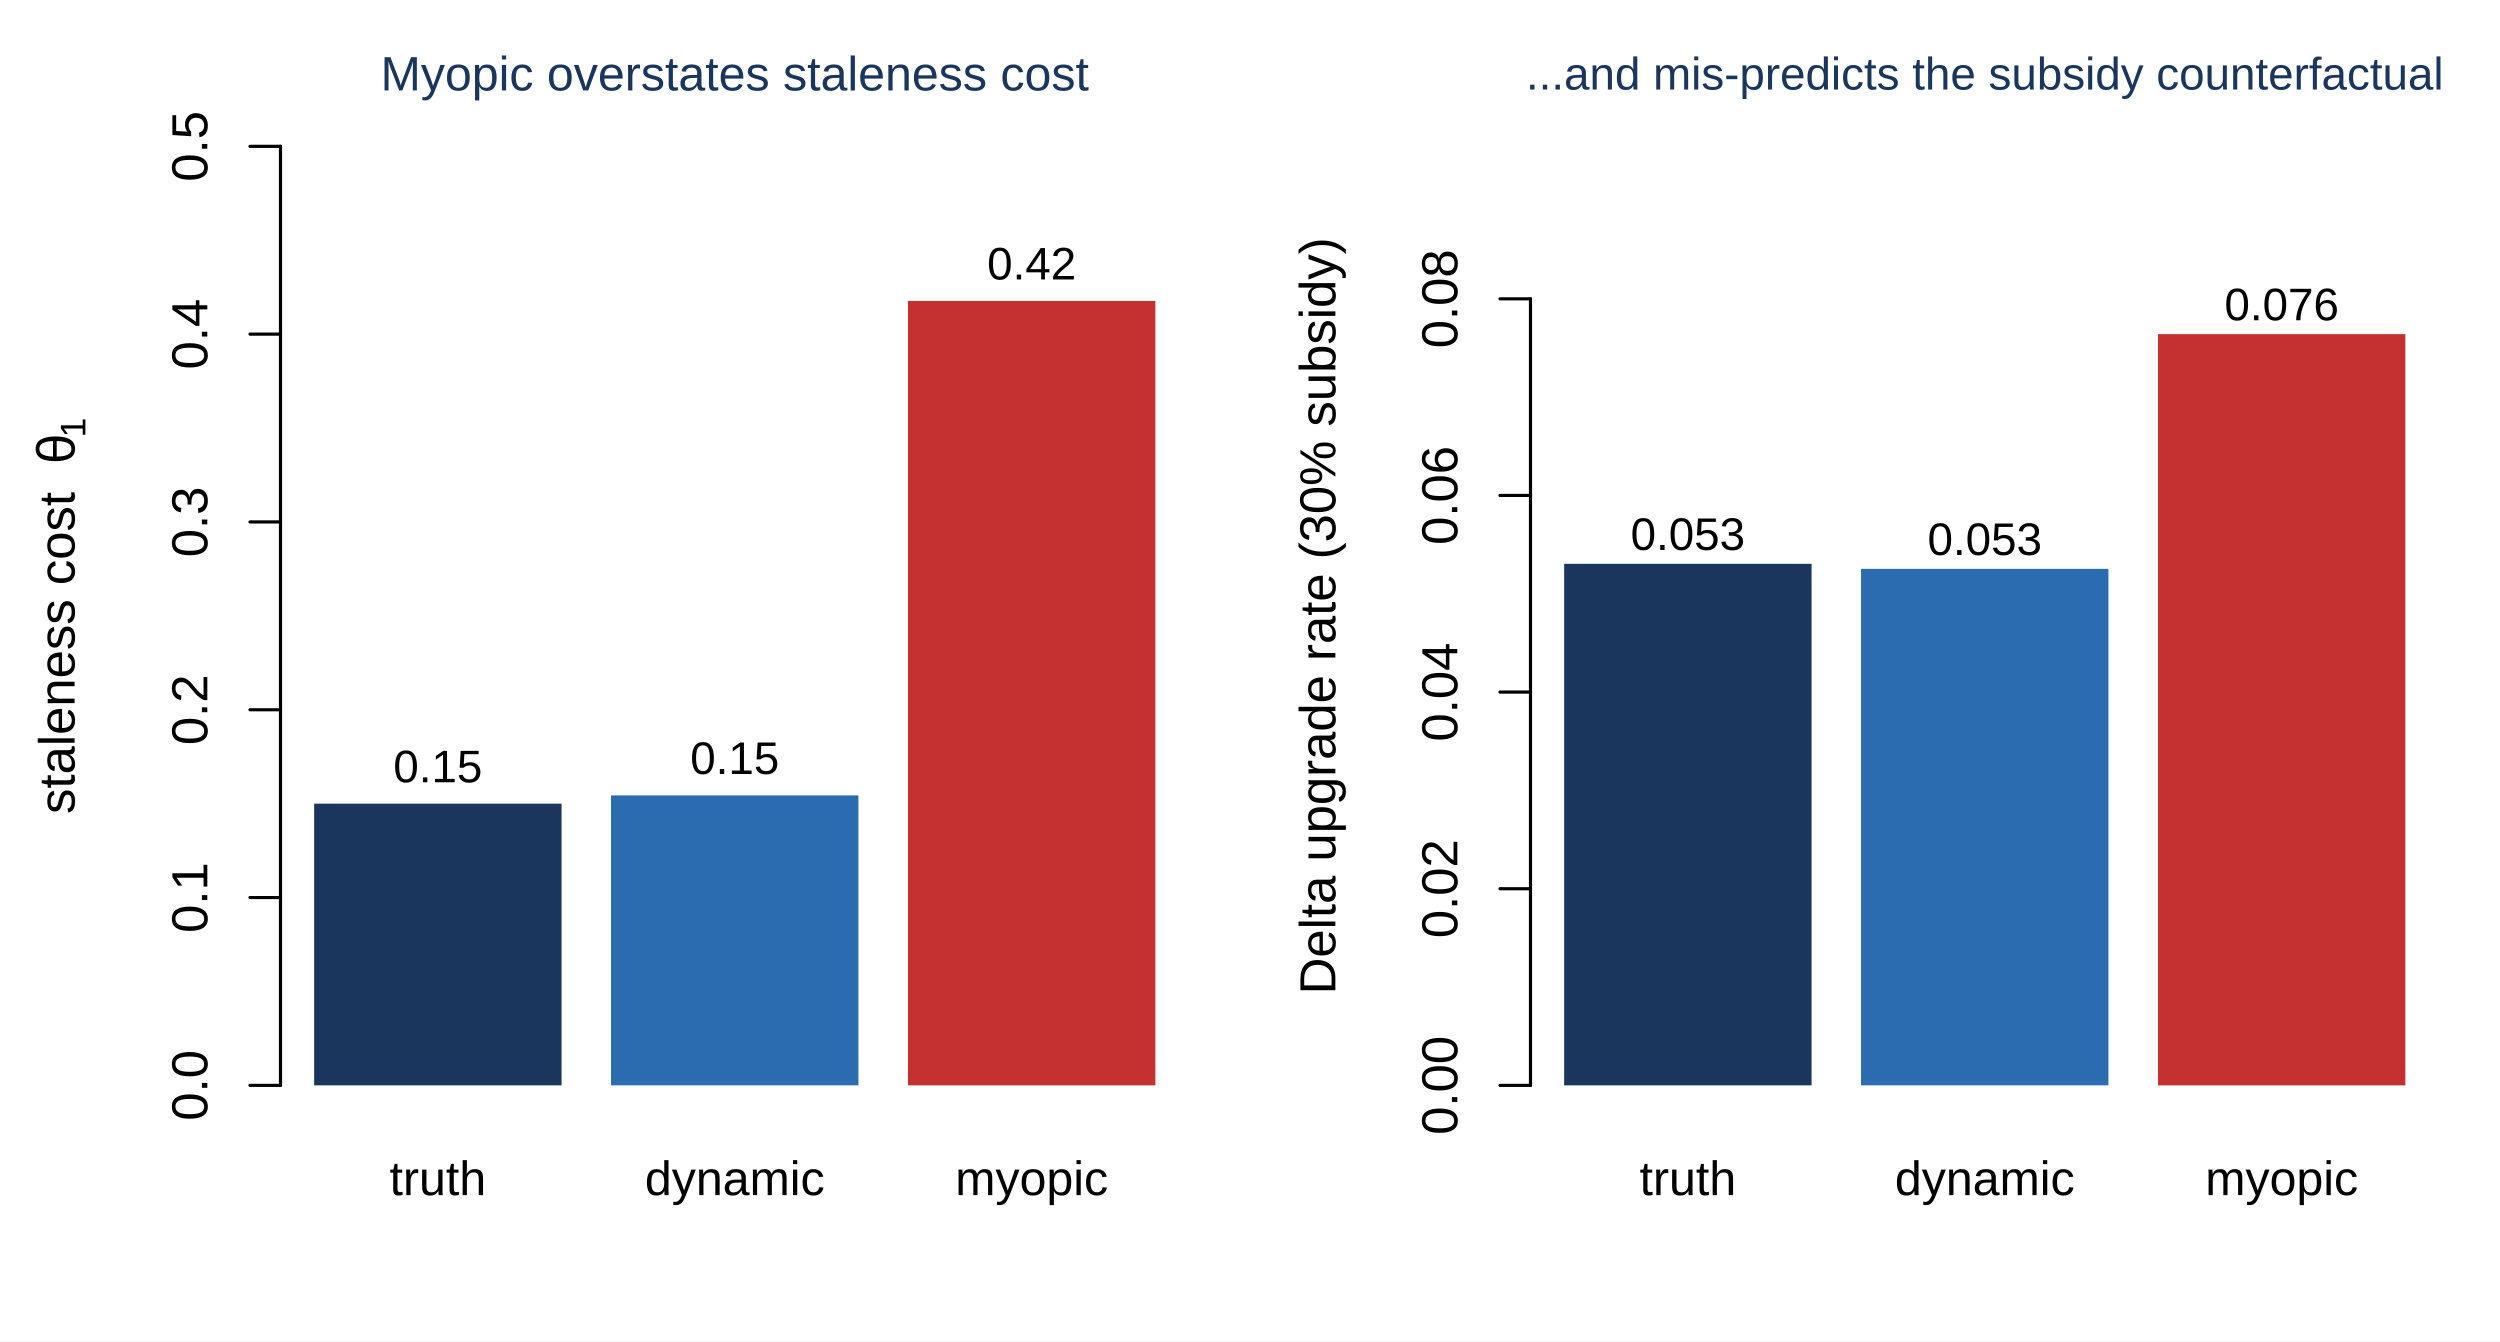
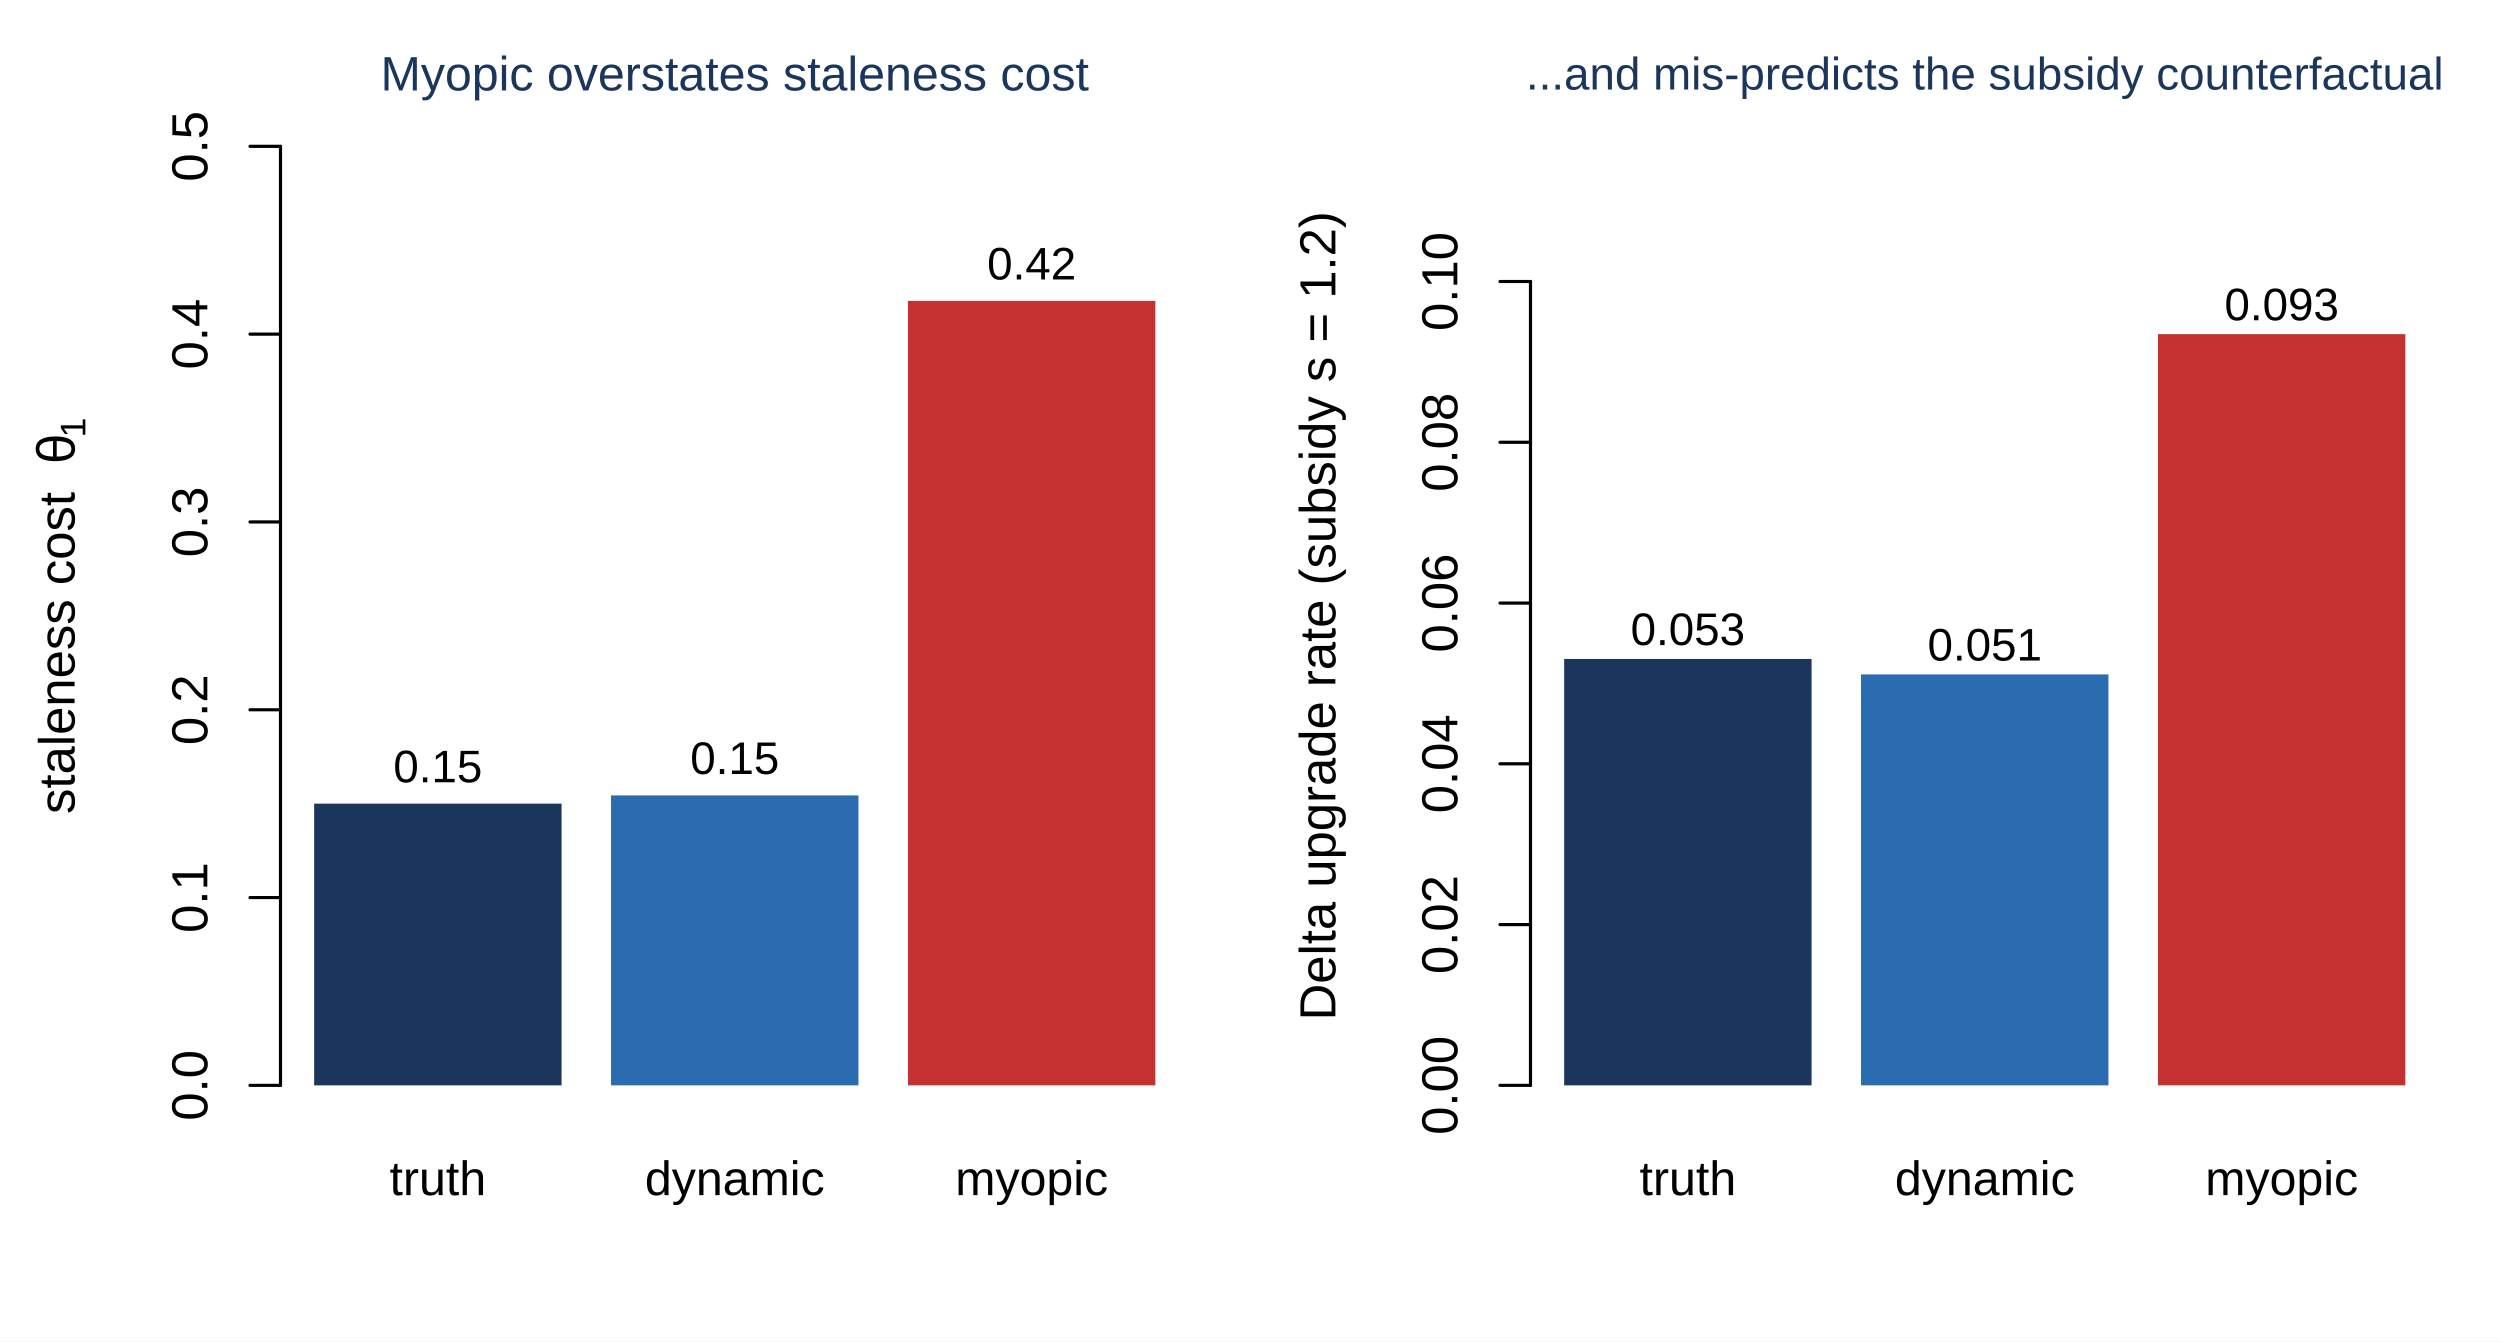
<svg xmlns="http://www.w3.org/2000/svg" width="590.40pt" height="316.80pt" viewBox="0 0 590.40 316.80">
  <g class="svglite">
    <defs>
      <style type="text/css">
    .svglite line, .svglite polyline, .svglite polygon, .svglite path, .svglite rect, .svglite circle {
      fill: none;
      stroke: #000000;
      stroke-linecap: round;
      stroke-linejoin: round;
      stroke-miterlimit: 10.00;
    }
    .svglite text {
      white-space: pre;
    }
    .svglite g.glyphgroup path {
      fill: inherit;
      stroke: none;
    }
  </style>
    </defs>
    <rect width="100%" height="100%" style="stroke: none; fill: #FFFFFF;" />
    <defs>
      <clipPath id="cpMC4wMHw1OTAuNDB8MC4wMHwzMTYuODA=">
        <rect x="0.00" y="0.00" width="590.40" height="316.80" />
      </clipPath>
    </defs>
    <g clip-path="url(#cpMC4wMHw1OTAuNDB8MC4wMHwzMTYuODA=)">
</g>
    <defs>
      <clipPath id="cpMC4wMHwyOTUuMjB8MC4wMHwzMTYuODA=">
        <rect x="0.00" y="0.00" width="295.20" height="316.80" />
      </clipPath>
    </defs>
    <g clip-path="url(#cpMC4wMHwyOTUuMjB8MC4wMHwzMTYuODA=)">
      <rect x="74.19" y="189.79" width="58.43" height="66.53" style="stroke-width: 0.75; stroke: none; fill: #1A365D;" />
      <rect x="144.30" y="187.84" width="58.43" height="68.48" style="stroke-width: 0.75; stroke: none; fill: #2B6CB0;" />
      <rect x="214.42" y="71.06" width="58.43" height="185.26" style="stroke-width: 0.75; stroke: none; fill: #C53030;" />
    </g>
    <g clip-path="url(#cpMC4wMHw1OTAuNDB8MC4wMHwzMTYuODA=)">
      <text x="103.40" y="282.24" text-anchor="middle" style="font-size: 11.40px; font-family: &quot;Arial&quot;;" textLength="22.80px" lengthAdjust="spacingAndGlyphs">truth</text>
      <text x="173.52" y="282.24" text-anchor="middle" style="font-size: 11.40px; font-family: &quot;Arial&quot;;" textLength="42.41px" lengthAdjust="spacingAndGlyphs">dynamic</text>
      <text x="243.64" y="282.24" text-anchor="middle" style="font-size: 11.40px; font-family: &quot;Arial&quot;;" textLength="36.08px" lengthAdjust="spacingAndGlyphs">myopic</text>
    </g>
    <g clip-path="url(#cpMC4wMHwyOTUuMjB8MC4wMHwzMTYuODA=)">
      <text transform="translate(17.61,192.23) rotate(-90)" style="font-size: 12.00px; font-family: &quot;Arial&quot;;" textLength="82.67px" lengthAdjust="spacingAndGlyphs">staleness cost  </text>
      <text transform="translate(17.61,109.56) rotate(-90)" style="font-size: 12.00px; font-family: &quot;Symbol&quot;;" textLength="6.25px" lengthAdjust="spacingAndGlyphs">θ</text>
      <text transform="translate(20.16,103.31) rotate(-90)" style="font-size: 8.40px; font-family: &quot;Arial&quot;;" textLength="4.67px" lengthAdjust="spacingAndGlyphs">1</text>
    </g>
    <g clip-path="url(#cpMC4wMHw1OTAuNDB8MC4wMHwzMTYuODA=)">
      <line x1="66.24" y1="256.32" x2="66.24" y2="34.56" style="stroke-width: 0.75;" />
      <line x1="66.24" y1="256.32" x2="59.04" y2="256.32" style="stroke-width: 0.75;" />
      <line x1="66.24" y1="211.97" x2="59.04" y2="211.97" style="stroke-width: 0.75;" />
      <line x1="66.24" y1="167.62" x2="59.04" y2="167.62" style="stroke-width: 0.75;" />
      <line x1="66.24" y1="123.26" x2="59.04" y2="123.26" style="stroke-width: 0.75;" />
      <line x1="66.24" y1="78.91" x2="59.04" y2="78.91" style="stroke-width: 0.75;" />
      <line x1="66.24" y1="34.56" x2="59.04" y2="34.56" style="stroke-width: 0.75;" />
      <text transform="translate(48.96,256.32) rotate(-90)" text-anchor="middle" style="font-size: 12.00px; font-family: &quot;Arial&quot;;" textLength="16.67px" lengthAdjust="spacingAndGlyphs">0.0</text>
      <text transform="translate(48.96,211.97) rotate(-90)" text-anchor="middle" style="font-size: 12.00px; font-family: &quot;Arial&quot;;" textLength="16.67px" lengthAdjust="spacingAndGlyphs">0.1</text>
      <text transform="translate(48.96,167.62) rotate(-90)" text-anchor="middle" style="font-size: 12.00px; font-family: &quot;Arial&quot;;" textLength="16.67px" lengthAdjust="spacingAndGlyphs">0.2</text>
      <text transform="translate(48.96,123.26) rotate(-90)" text-anchor="middle" style="font-size: 12.00px; font-family: &quot;Arial&quot;;" textLength="16.67px" lengthAdjust="spacingAndGlyphs">0.3</text>
      <text transform="translate(48.96,78.91) rotate(-90)" text-anchor="middle" style="font-size: 12.00px; font-family: &quot;Arial&quot;;" textLength="16.67px" lengthAdjust="spacingAndGlyphs">0.4</text>
      <text transform="translate(48.96,34.56) rotate(-90)" text-anchor="middle" style="font-size: 12.00px; font-family: &quot;Arial&quot;;" textLength="16.67px" lengthAdjust="spacingAndGlyphs">0.5</text>
    </g>
    <defs>
      <clipPath id="cpNjYuMjR8MjgwLjgwfDM0LjU2fDI1Ni4zMg==">
        <rect x="66.24" y="34.56" width="214.56" height="221.76" />
      </clipPath>
    </defs>
    <g clip-path="url(#cpNjYuMjR8MjgwLjgwfDM0LjU2fDI1Ni4zMg==)">
      <text x="103.40" y="184.74" text-anchor="middle" style="font-size: 10.80px; font-family: &quot;Arial&quot;;" textLength="21.00px" lengthAdjust="spacingAndGlyphs">0.15</text>
      <text x="173.52" y="182.78" text-anchor="middle" style="font-size: 10.80px; font-family: &quot;Arial&quot;;" textLength="21.00px" lengthAdjust="spacingAndGlyphs">0.15</text>
      <text x="243.64" y="66.00" text-anchor="middle" style="font-size: 10.80px; font-family: &quot;Arial&quot;;" textLength="21.00px" lengthAdjust="spacingAndGlyphs">0.42</text>
    </g>
    <g clip-path="url(#cpMC4wMHwyOTUuMjB8MC4wMHwzMTYuODA=)">
      <text x="173.52" y="21.36" text-anchor="middle" style="font-size: 11.40px;fill: #1A365D; font-family: &quot;Arial&quot;;" textLength="167.19px" lengthAdjust="spacingAndGlyphs">Myopic overstates staleness cost</text>
    </g>
    <defs>
      <clipPath id="cpMzYxLjQ0fDU3Ni4wMHwzNC41NnwyNTYuMzI=">
        <rect x="361.44" y="34.56" width="214.56" height="221.76" />
      </clipPath>
    </defs>
    <g clip-path="url(#cpMzYxLjQ0fDU3Ni4wMHwzNC41NnwyNTYuMzI=)">
</g>
    <defs>
      <clipPath id="cpMjk1LjIwfDU5MC40MHwwLjAwfDMxNi44MA==">
        <rect x="295.20" y="0.00" width="295.20" height="316.80" />
      </clipPath>
    </defs>
    <g clip-path="url(#cpMjk1LjIwfDU5MC40MHwwLjAwfDMxNi44MA==)">
-       <rect x="369.39" y="133.15" width="58.43" height="123.17" style="stroke-width: 0.75; stroke: none; fill: #1A365D;" />
-       <rect x="439.50" y="134.34" width="58.43" height="121.98" style="stroke-width: 0.75; stroke: none; fill: #2B6CB0;" />
+       <rect x="369.39" y="155.62" width="58.43" height="100.70" style="stroke-width: 0.75; stroke: none; fill: #1A365D;" />
+       <rect x="439.50" y="159.27" width="58.43" height="97.05" style="stroke-width: 0.75; stroke: none; fill: #2B6CB0;" />
      <rect x="509.62" y="78.91" width="58.43" height="177.41" style="stroke-width: 0.75; stroke: none; fill: #C53030;" />
    </g>
    <g clip-path="url(#cpMC4wMHw1OTAuNDB8MC4wMHwzMTYuODA=)">
      <text x="398.60" y="282.24" text-anchor="middle" style="font-size: 11.40px; font-family: &quot;Arial&quot;;" textLength="22.80px" lengthAdjust="spacingAndGlyphs">truth</text>
      <text x="468.72" y="282.24" text-anchor="middle" style="font-size: 11.40px; font-family: &quot;Arial&quot;;" textLength="42.41px" lengthAdjust="spacingAndGlyphs">dynamic</text>
      <text x="538.84" y="282.24" text-anchor="middle" style="font-size: 11.40px; font-family: &quot;Arial&quot;;" textLength="36.08px" lengthAdjust="spacingAndGlyphs">myopic</text>
    </g>
    <g clip-path="url(#cpMjk1LjIwfDU5MC40MHwwLjAwfDMxNi44MA==)">
-       <text transform="translate(315.36,145.44) rotate(-90)" text-anchor="middle" style="font-size: 12.00px; font-family: &quot;Arial&quot;;" textLength="178.73px" lengthAdjust="spacingAndGlyphs">Delta upgrade rate (30% subsidy)</text>
+       <text transform="translate(315.36,145.44) rotate(-90)" text-anchor="middle" style="font-size: 12.00px; font-family: &quot;Arial&quot;;" textLength="191.06px" lengthAdjust="spacingAndGlyphs">Delta upgrade rate (subsidy s = 1.2)</text>
    </g>
    <g clip-path="url(#cpMC4wMHw1OTAuNDB8MC4wMHwzMTYuODA=)">
-       <line x1="361.44" y1="256.32" x2="361.44" y2="70.57" style="stroke-width: 0.75;" />
+       <line x1="361.44" y1="256.32" x2="361.44" y2="66.48" style="stroke-width: 0.75;" />
      <line x1="361.44" y1="256.32" x2="354.24" y2="256.32" style="stroke-width: 0.75;" />
-       <line x1="361.44" y1="209.88" x2="354.24" y2="209.88" style="stroke-width: 0.75;" />
-       <line x1="361.44" y1="163.44" x2="354.24" y2="163.44" style="stroke-width: 0.75;" />
-       <line x1="361.44" y1="117.00" x2="354.24" y2="117.00" style="stroke-width: 0.75;" />
-       <line x1="361.44" y1="70.57" x2="354.24" y2="70.57" style="stroke-width: 0.75;" />
+       <line x1="361.44" y1="218.35" x2="354.24" y2="218.35" style="stroke-width: 0.75;" />
+       <line x1="361.44" y1="180.38" x2="354.24" y2="180.38" style="stroke-width: 0.75;" />
+       <line x1="361.44" y1="142.42" x2="354.24" y2="142.42" style="stroke-width: 0.75;" />
+       <line x1="361.44" y1="104.45" x2="354.24" y2="104.45" style="stroke-width: 0.75;" />
+       <line x1="361.44" y1="66.48" x2="354.24" y2="66.48" style="stroke-width: 0.75;" />
      <text transform="translate(344.16,256.32) rotate(-90)" text-anchor="middle" style="font-size: 12.00px; font-family: &quot;Arial&quot;;" textLength="23.34px" lengthAdjust="spacingAndGlyphs">0.00</text>
-       <text transform="translate(344.16,209.88) rotate(-90)" text-anchor="middle" style="font-size: 12.00px; font-family: &quot;Arial&quot;;" textLength="23.34px" lengthAdjust="spacingAndGlyphs">0.02</text>
-       <text transform="translate(344.16,163.44) rotate(-90)" text-anchor="middle" style="font-size: 12.00px; font-family: &quot;Arial&quot;;" textLength="23.34px" lengthAdjust="spacingAndGlyphs">0.04</text>
-       <text transform="translate(344.16,117.00) rotate(-90)" text-anchor="middle" style="font-size: 12.00px; font-family: &quot;Arial&quot;;" textLength="23.34px" lengthAdjust="spacingAndGlyphs">0.06</text>
-       <text transform="translate(344.16,70.57) rotate(-90)" text-anchor="middle" style="font-size: 12.00px; font-family: &quot;Arial&quot;;" textLength="23.34px" lengthAdjust="spacingAndGlyphs">0.08</text>
+       <text transform="translate(344.16,218.35) rotate(-90)" text-anchor="middle" style="font-size: 12.00px; font-family: &quot;Arial&quot;;" textLength="23.34px" lengthAdjust="spacingAndGlyphs">0.02</text>
+       <text transform="translate(344.16,180.38) rotate(-90)" text-anchor="middle" style="font-size: 12.00px; font-family: &quot;Arial&quot;;" textLength="23.34px" lengthAdjust="spacingAndGlyphs">0.04</text>
+       <text transform="translate(344.16,142.42) rotate(-90)" text-anchor="middle" style="font-size: 12.00px; font-family: &quot;Arial&quot;;" textLength="23.34px" lengthAdjust="spacingAndGlyphs">0.06</text>
+       <text transform="translate(344.16,104.45) rotate(-90)" text-anchor="middle" style="font-size: 12.00px; font-family: &quot;Arial&quot;;" textLength="23.34px" lengthAdjust="spacingAndGlyphs">0.08</text>
+       <text transform="translate(344.16,66.48) rotate(-90)" text-anchor="middle" style="font-size: 12.00px; font-family: &quot;Arial&quot;;" textLength="23.34px" lengthAdjust="spacingAndGlyphs">0.10</text>
    </g>
    <g clip-path="url(#cpMzYxLjQ0fDU3Ni4wMHwzNC41NnwyNTYuMzI=)">
-       <text x="398.60" y="129.87" text-anchor="middle" style="font-size: 10.80px; font-family: &quot;Arial&quot;;" textLength="27.00px" lengthAdjust="spacingAndGlyphs">0.053</text>
-       <text x="468.72" y="131.06" text-anchor="middle" style="font-size: 10.80px; font-family: &quot;Arial&quot;;" textLength="27.00px" lengthAdjust="spacingAndGlyphs">0.053</text>
-       <text x="538.84" y="75.63" text-anchor="middle" style="font-size: 10.80px; font-family: &quot;Arial&quot;;" textLength="27.00px" lengthAdjust="spacingAndGlyphs">0.076</text>
+       <text x="398.60" y="152.33" text-anchor="middle" style="font-size: 10.80px; font-family: &quot;Arial&quot;;" textLength="27.00px" lengthAdjust="spacingAndGlyphs">0.053</text>
+       <text x="468.72" y="155.99" text-anchor="middle" style="font-size: 10.80px; font-family: &quot;Arial&quot;;" textLength="27.00px" lengthAdjust="spacingAndGlyphs">0.051</text>
+       <text x="538.84" y="75.63" text-anchor="middle" style="font-size: 10.80px; font-family: &quot;Arial&quot;;" textLength="27.00px" lengthAdjust="spacingAndGlyphs">0.093</text>
    </g>
    <g clip-path="url(#cpMjk1LjIwfDU5MC40MHwwLjAwfDMxNi44MA==)">
      <text x="468.72" y="21.15" text-anchor="middle" style="font-size: 10.80px;fill: #1A365D; font-family: &quot;Arial&quot;;" textLength="216.66px" lengthAdjust="spacingAndGlyphs">...and mis-predicts the subsidy counterfactual</text>
    </g>
  </g>
</svg>
